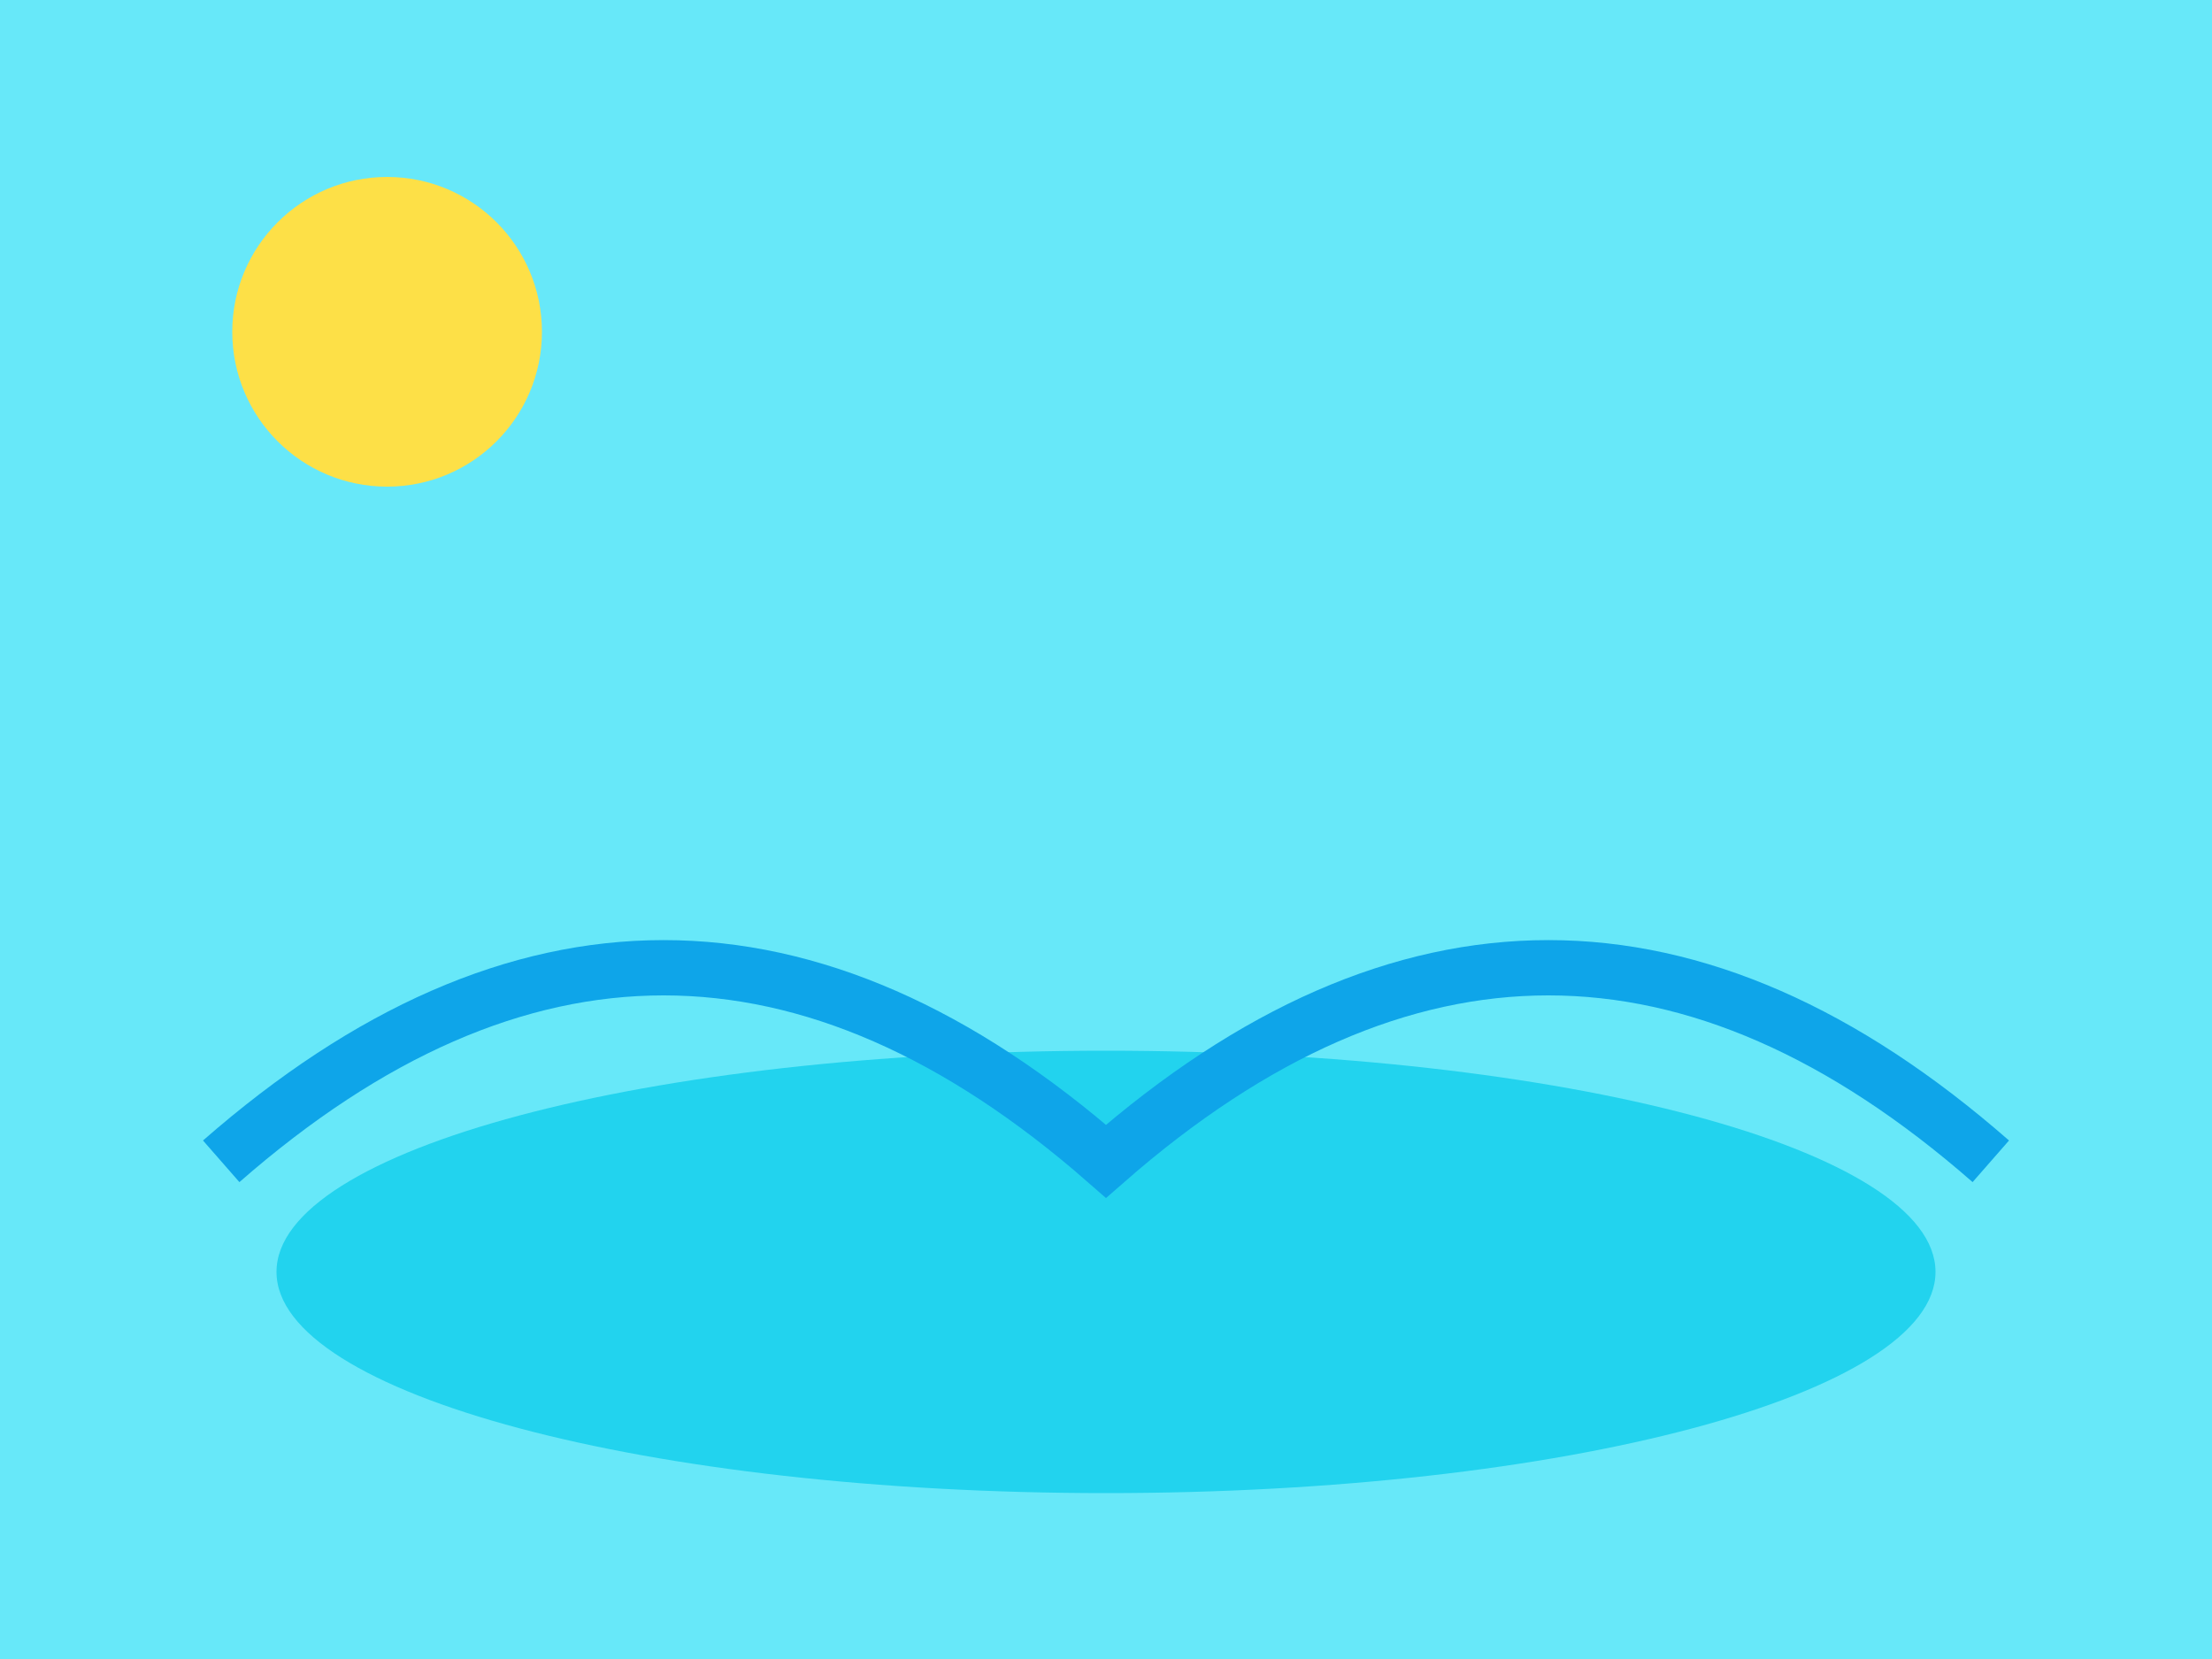
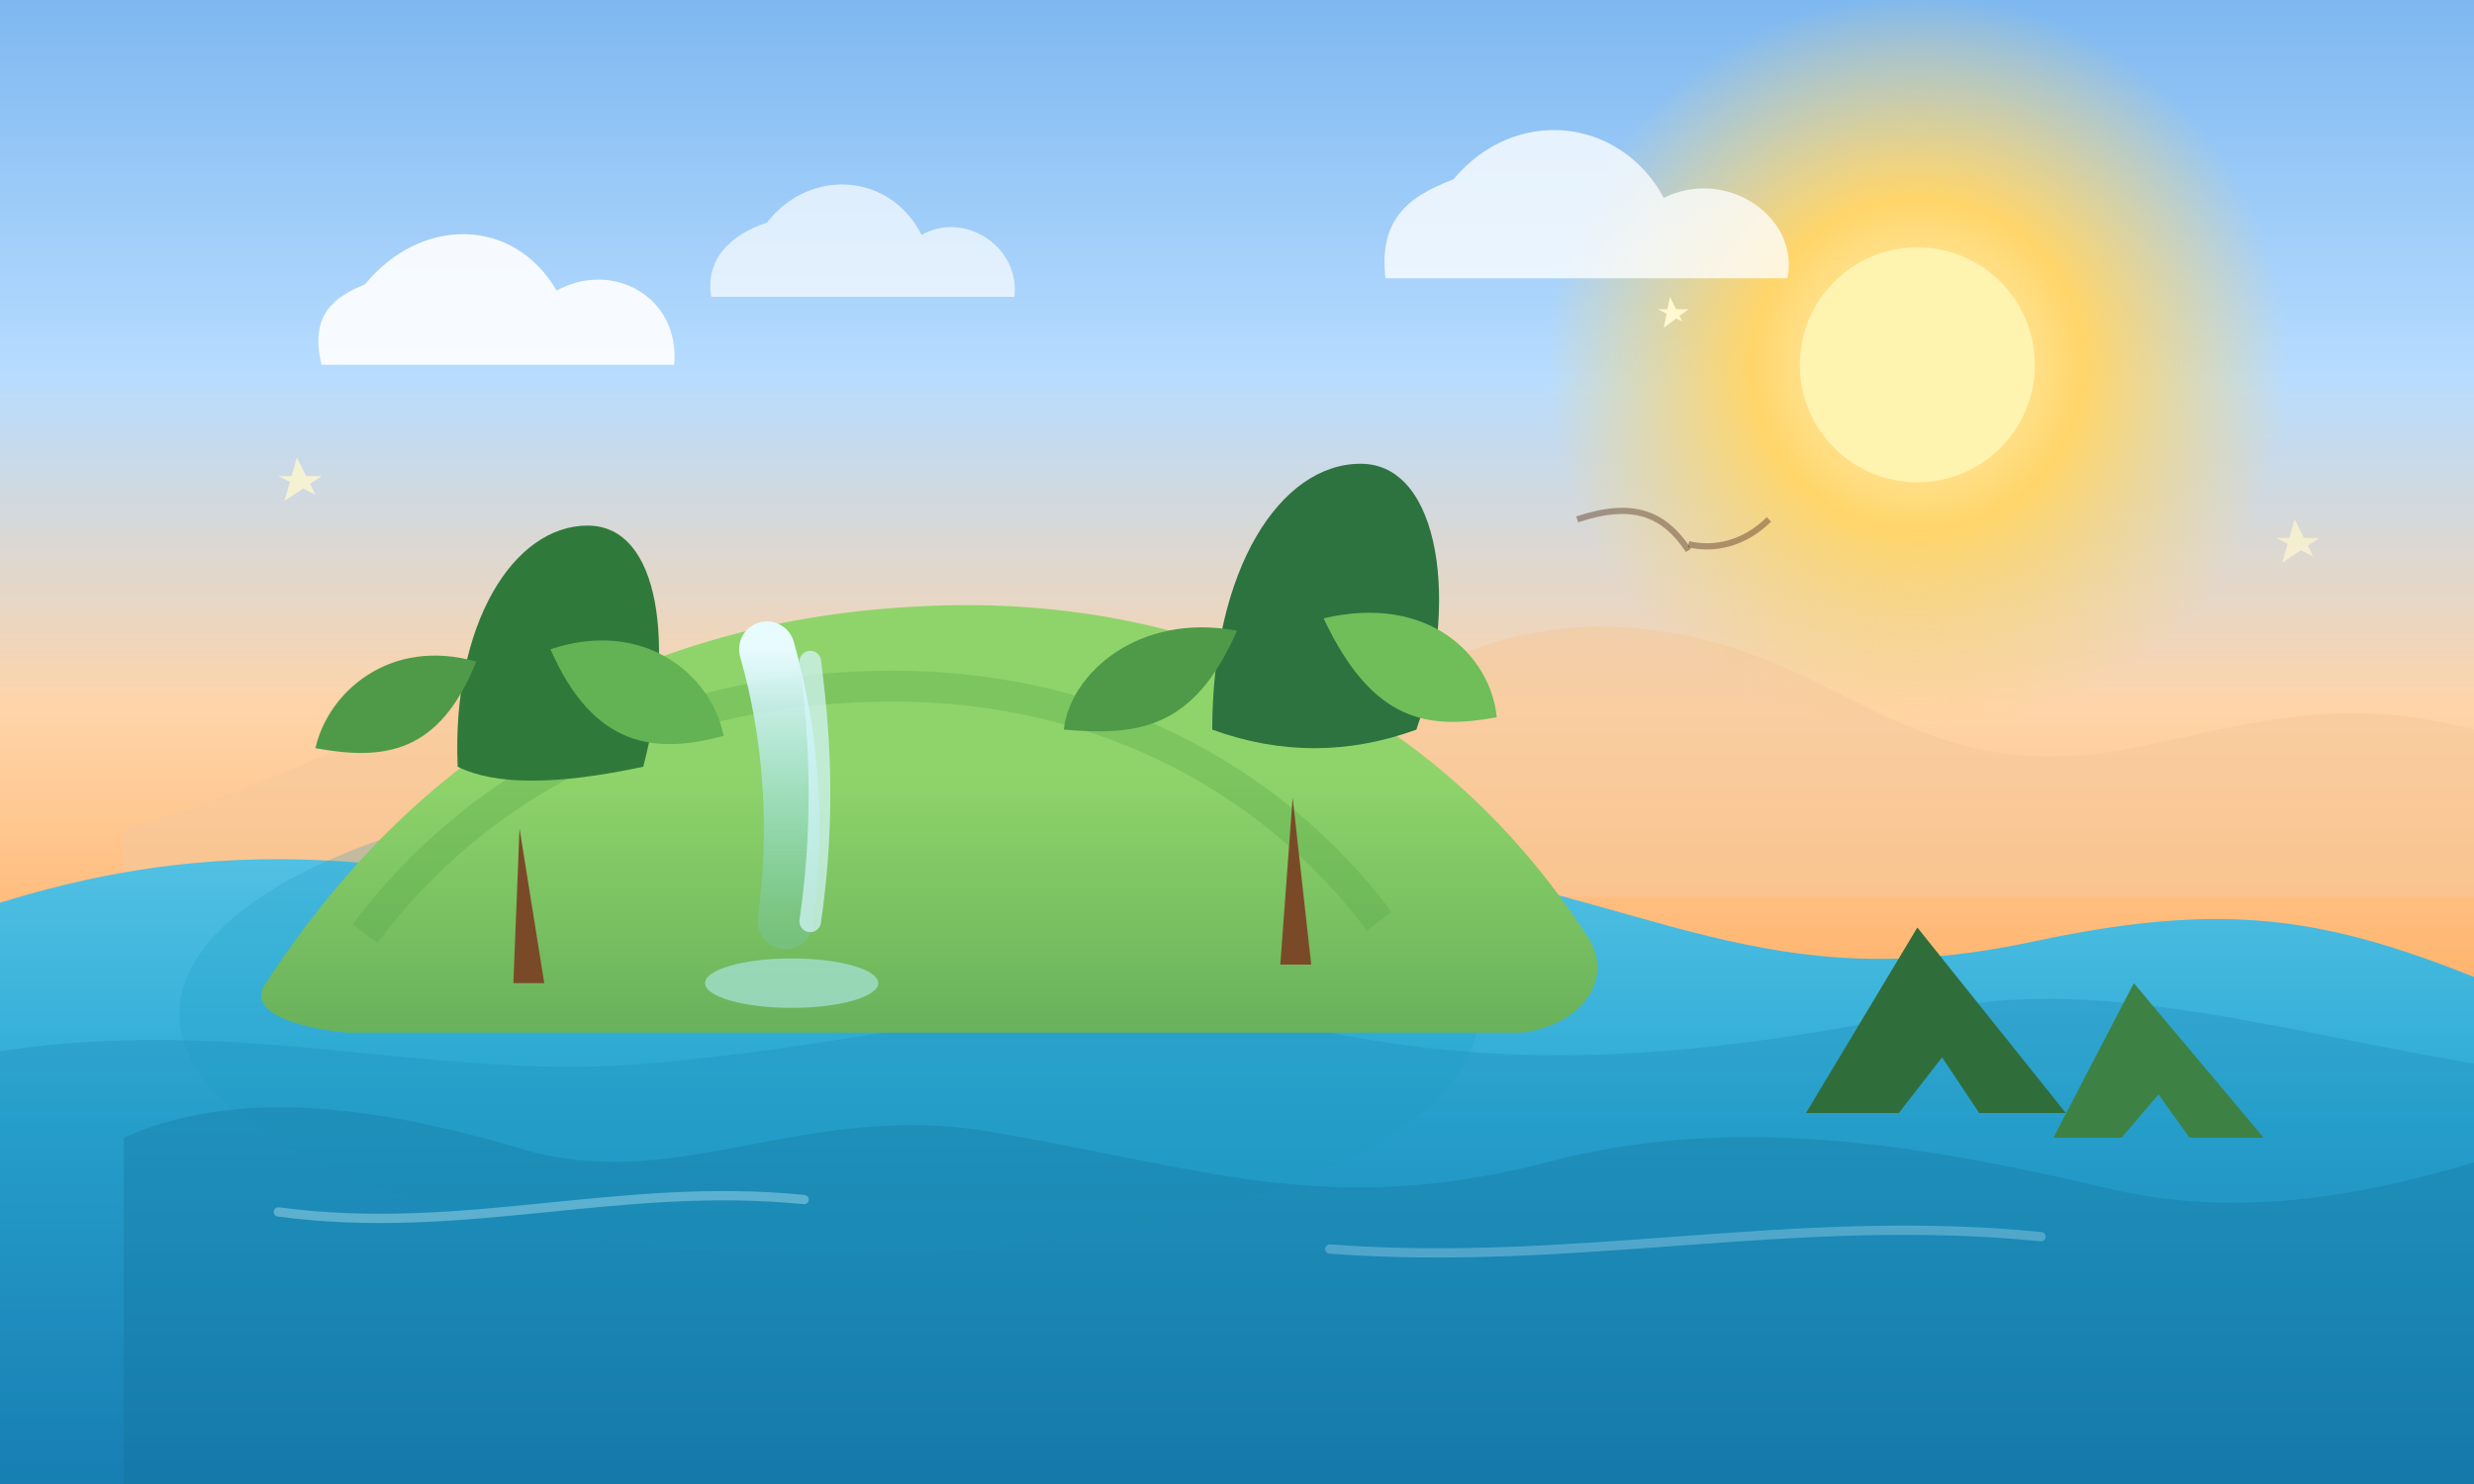
- <svg xmlns="http://www.w3.org/2000/svg" viewBox="0 0 400 300" fill="none">
-   <rect width="400" height="300" fill="#67e8f9" />
-   <ellipse cx="200" cy="230" rx="150" ry="40" fill="#22d3ee" />
-   <circle cx="70" cy="60" r="28" fill="#fde047" />
-   <path d="M40 210 Q120 140 200 210 Q280 140 360 210" stroke="#0ea5e9" stroke-width="10" fill="none" />
+ <svg xmlns="http://www.w3.org/2000/svg" viewBox="0 0 800 480" fill="none">
+   <defs>
+     <linearGradient id="ai-sky" x1="400" y1="0" x2="400" y2="320" gradientUnits="userSpaceOnUse">
+       <stop offset="0" stop-color="#7eb8f0" />
+       <stop offset="0.38" stop-color="#b7dcff" />
+       <stop offset="0.72" stop-color="#ffd4a8" />
+       <stop offset="1" stop-color="#ffb36b" />
+     </linearGradient>
+     <radialGradient id="ai-sun" cx="0" cy="0" r="1" gradientUnits="userSpaceOnUse" gradientTransform="translate(620 118) scale(120)">
+       <stop stop-color="#fff6c8" />
+       <stop offset="0.45" stop-color="#ffd56a" />
+       <stop offset="1" stop-color="#ffd56a" stop-opacity="0" />
+     </radialGradient>
+     <linearGradient id="ai-sea" x1="400" y1="250" x2="400" y2="480" gradientUnits="userSpaceOnUse">
+       <stop offset="0" stop-color="#5ec8e8" />
+       <stop offset="0.5" stop-color="#2aa8d4" />
+       <stop offset="1" stop-color="#1578b0" />
+     </linearGradient>
+     <linearGradient id="ai-land" x1="400" y1="250" x2="400" y2="430" gradientUnits="userSpaceOnUse">
+       <stop offset="0" stop-color="#8fd46a" />
+       <stop offset="1" stop-color="#3d8a4a" />
+     </linearGradient>
+     <linearGradient id="ai-fall" x1="0" y1="0" x2="0" y2="1">
+       <stop stop-color="#e8fbff" />
+       <stop offset="1" stop-color="#7ad4f0" stop-opacity="0.2" />
+     </linearGradient>
+   </defs>
+   <rect width="800" height="480" fill="url(#ai-sky)" />
+   <circle cx="620" cy="118" r="120" fill="url(#ai-sun)" />
+   <circle cx="620" cy="118" r="38" fill="#fff3b0" />
+   <path d="M40 268c70-18 120-62 188-52 52 8 78 42 140 36 70-8 96-58 168-48 58 8 78 46 140 40 36-4 72-22 124-8v54H40z" fill="#f4c89a" opacity="0.55" />
+   <path d="M0 292c90-28 150-8 230 6 88 16 120-34 210-22 96 14 130 48 220 28 58-12 90-8 140 12v164H0z" fill="url(#ai-sea)" />
+   <path d="M0 340c80-12 140 10 210 4 90-8 130-28 220-10 70 14 130 6 200-8 50-10 110 8 170 18v136H0z" fill="#1d8ab8" opacity="0.35" />
+   <ellipse cx="268" cy="328" rx="210" ry="78" fill="#1a9cc4" opacity="0.25" />
+   <path d="M86 318c48-74 118-118 214-122 92-4 168 36 214 108 8 14-4 28-22 30H112c-20-2-32-8-26-16z" fill="url(#ai-land)" />
+   <path d="M118 302c36-48 92-78 164-80 70-2 128 28 164 76" stroke="#5aaa4a" stroke-width="10" fill="none" opacity="0.35" />
+   <path d="M248 210c8 28 10 58 6 88" stroke="url(#ai-fall)" stroke-width="18" stroke-linecap="round" />
+   <path d="M262 214c4 30 4 56 0 84" stroke="#d6f6ff" stroke-width="7" stroke-linecap="round" opacity="0.7" />
+   <ellipse cx="256" cy="318" rx="28" ry="8" fill="#b8f0ff" opacity="0.55" />
+   <path d="M148 248c-2-46 18-78 42-78s28 40 18 78c-28 6-48 6-60 0z" fill="#2f7a3a" />
+   <path d="M154 214c-28-8-48 10-52 28 22 4 40 2 52-28z" fill="#4e9a48" />
+   <path d="M178 210c30-10 52 8 56 28-22 6-42 4-56-28z" fill="#63b354" />
+   <path d="M392 236c0-52 22-86 48-86s32 46 18 86c-22 8-44 8-66 0z" fill="#2c7340" />
+   <path d="M400 204c-32-6-54 14-56 32 24 2 42 0 56-32z" fill="#4e9a48" />
+   <path d="M428 200c34-8 54 12 56 32-22 4-40 2-56-32z" fill="#6fbe5a" />
+   <path d="M168 268 176 318h-10z" fill="#7a4a28" />
+   <path d="M418 258 424 312h-10z" fill="#7a4a28" />
+   <path d="M620 300 668 360h-28l-12-18-14 18h-30z" fill="#2f6e3a" />
+   <path d="M690 318 732 368h-24l-10-14-12 14h-22z" fill="#3d8244" />
+   <path d="M40 368c40-18 90-8 130 4 50 14 90-16 150-6 70 12 110 28 180 10 60-16 120-6 180 8 40 10 80 4 120-8v104H40z" fill="#0e6a94" opacity="0.28" />
+   <path d="M90 392c60 8 110-10 170-4" stroke="#d7f6ff" stroke-width="3" opacity="0.35" stroke-linecap="round" />
+   <path d="M430 404c80 6 150-12 230-4" stroke="#d7f6ff" stroke-width="3" opacity="0.28" stroke-linecap="round" />
+   <g fill="#fff" opacity="0.9">
+     <path d="M118 92c18-22 48-22 62 2 18-10 40 2 38 24H104c-4-16 4-22 14-26z" />
+     <path d="M248 72c14-18 40-16 50 4 14-8 32 4 30 20H230c-2-12 6-20 18-24z" opacity="0.75" />
+     <path d="M470 58c20-24 54-20 68 6 20-10 44 6 40 26H448c-2-18 6-26 22-32z" opacity="0.85" />
+   </g>
+   <g fill="#fff8d0">
+     <path d="M96 148 102 160 90 154h14l-12 8z" opacity="0.8" />
+     <path d="M742 168 748 180 736 174h14l-12 8z" opacity="0.7" />
+     <path d="M540 96 544 104 536 100h10l-8 6z" />
+   </g>
+   <path d="M510 168c18-6 28-2 36 10" stroke="#5a3a28" stroke-width="2" fill="none" opacity="0.45" />
+   <path d="M546 176c8 2 18 0 26-8" stroke="#5a3a28" stroke-width="2" fill="none" opacity="0.45" />
</svg>
